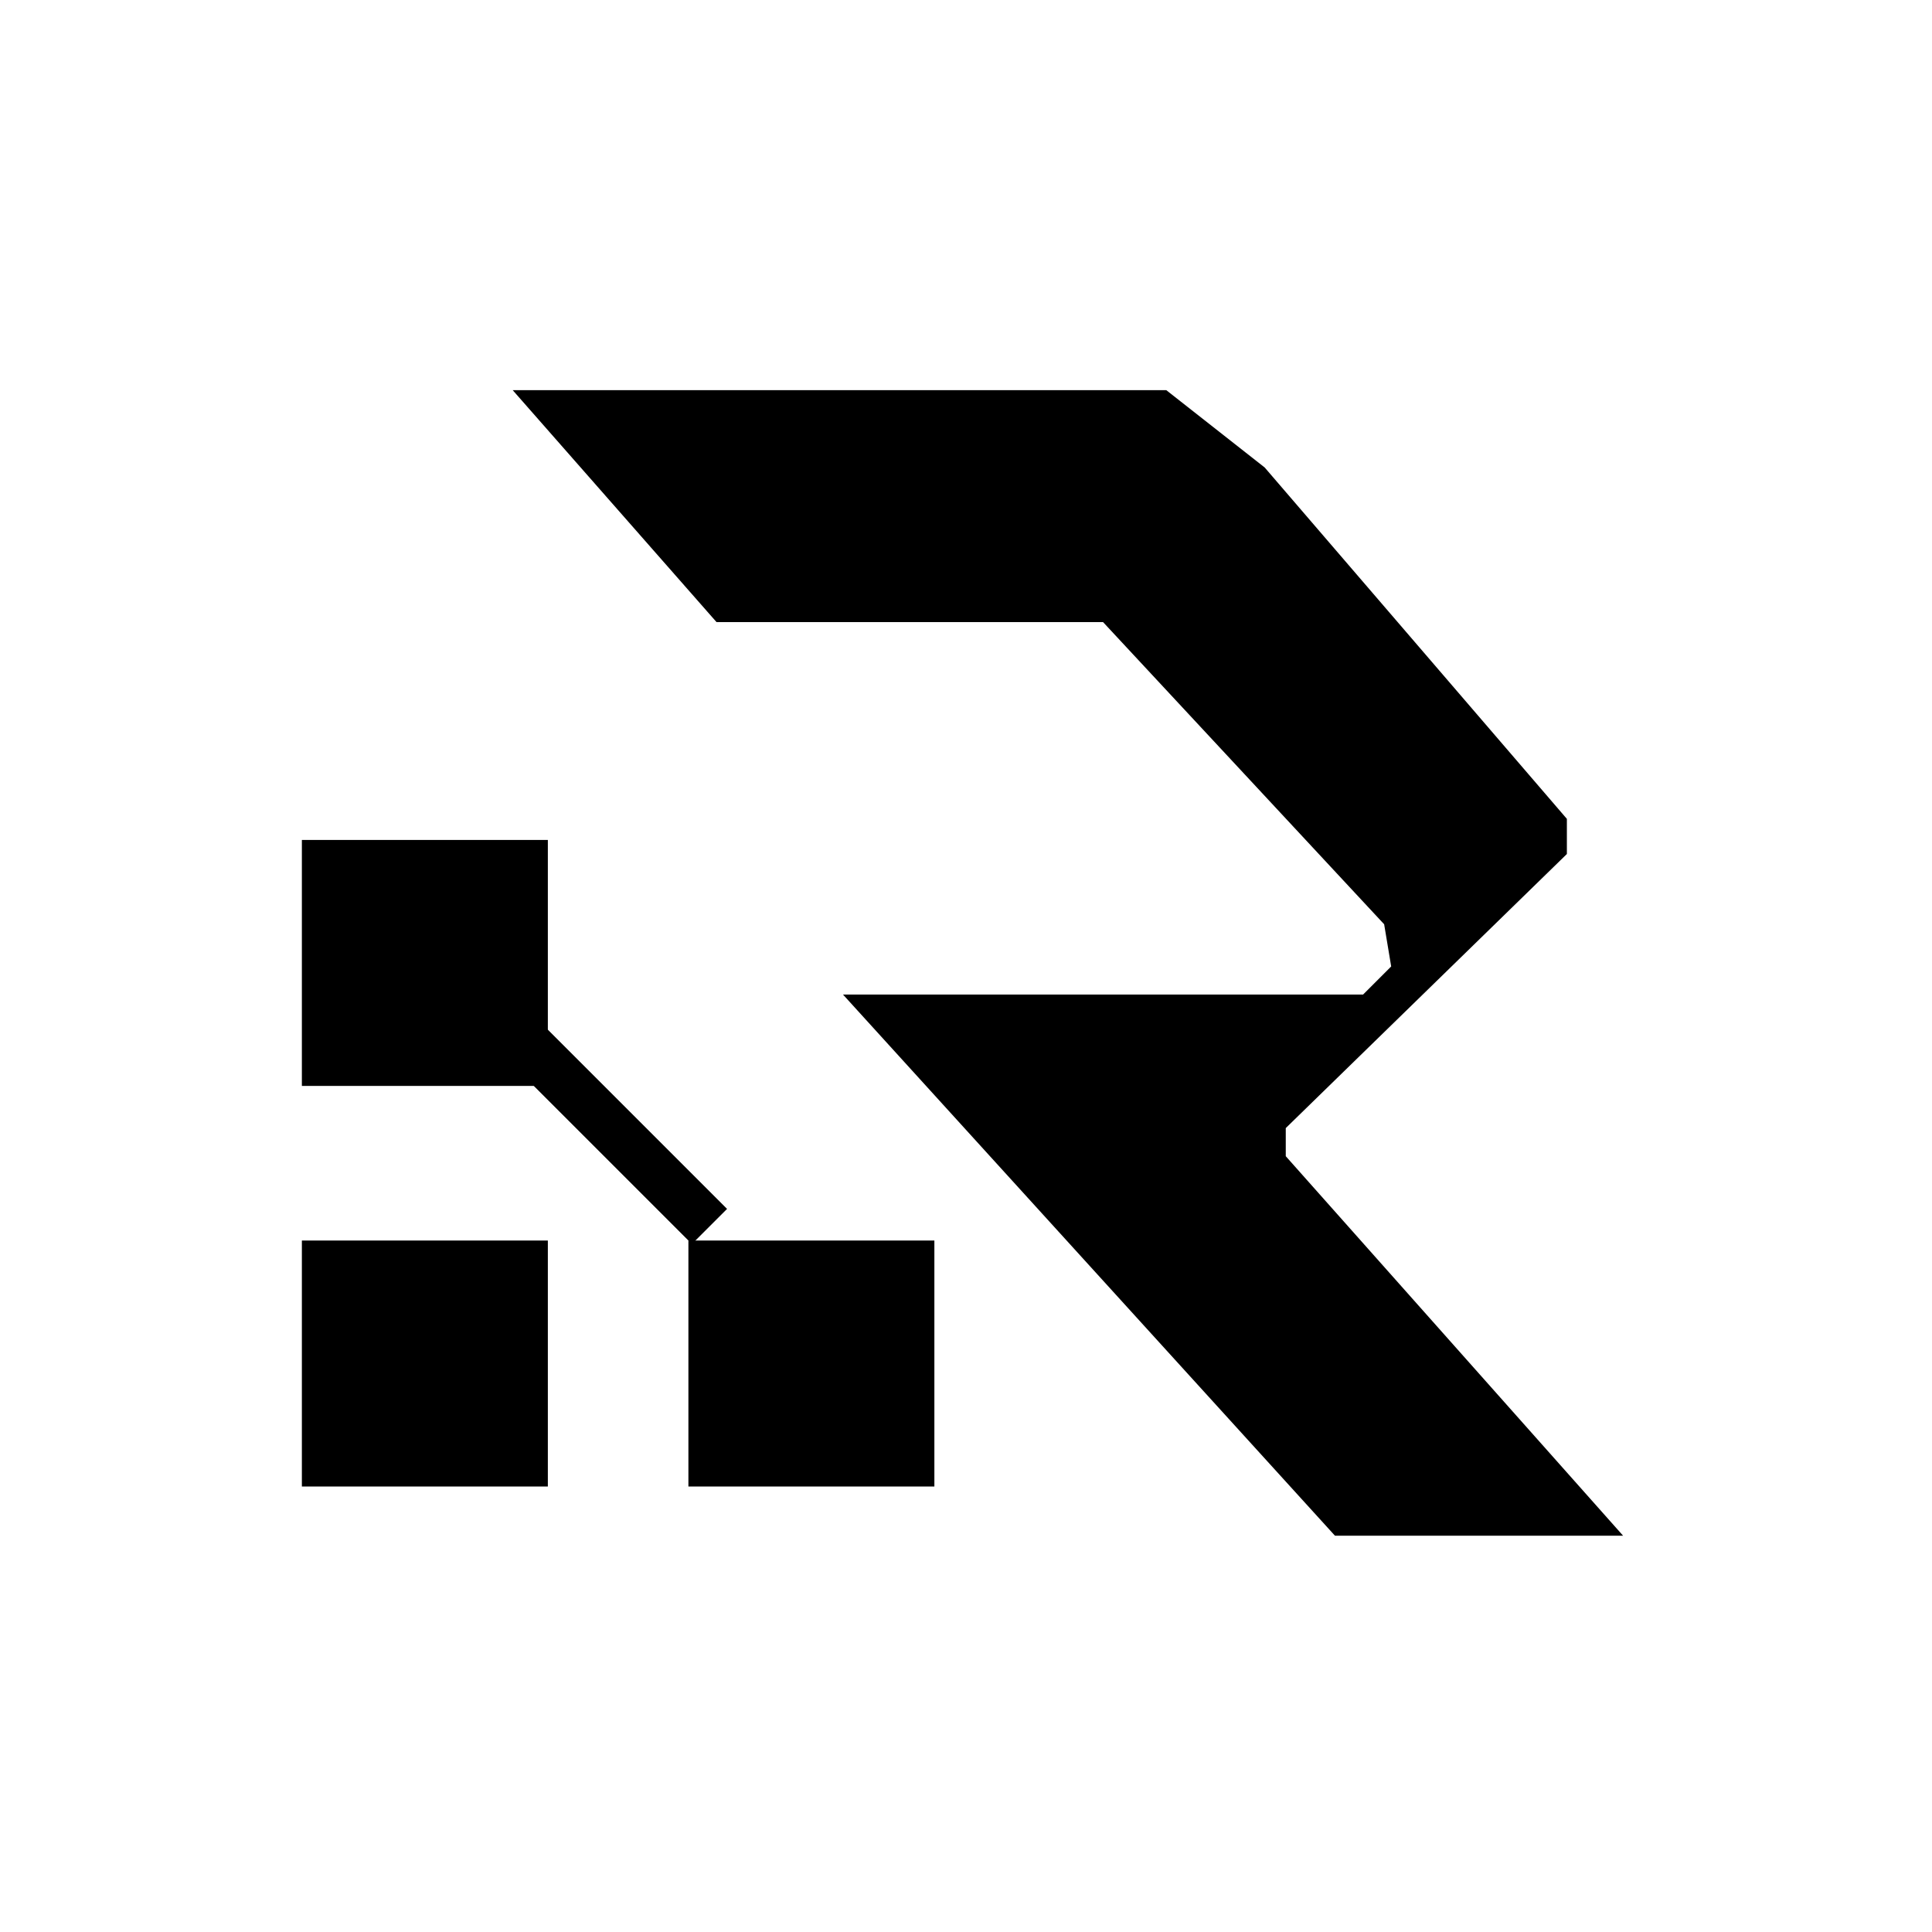
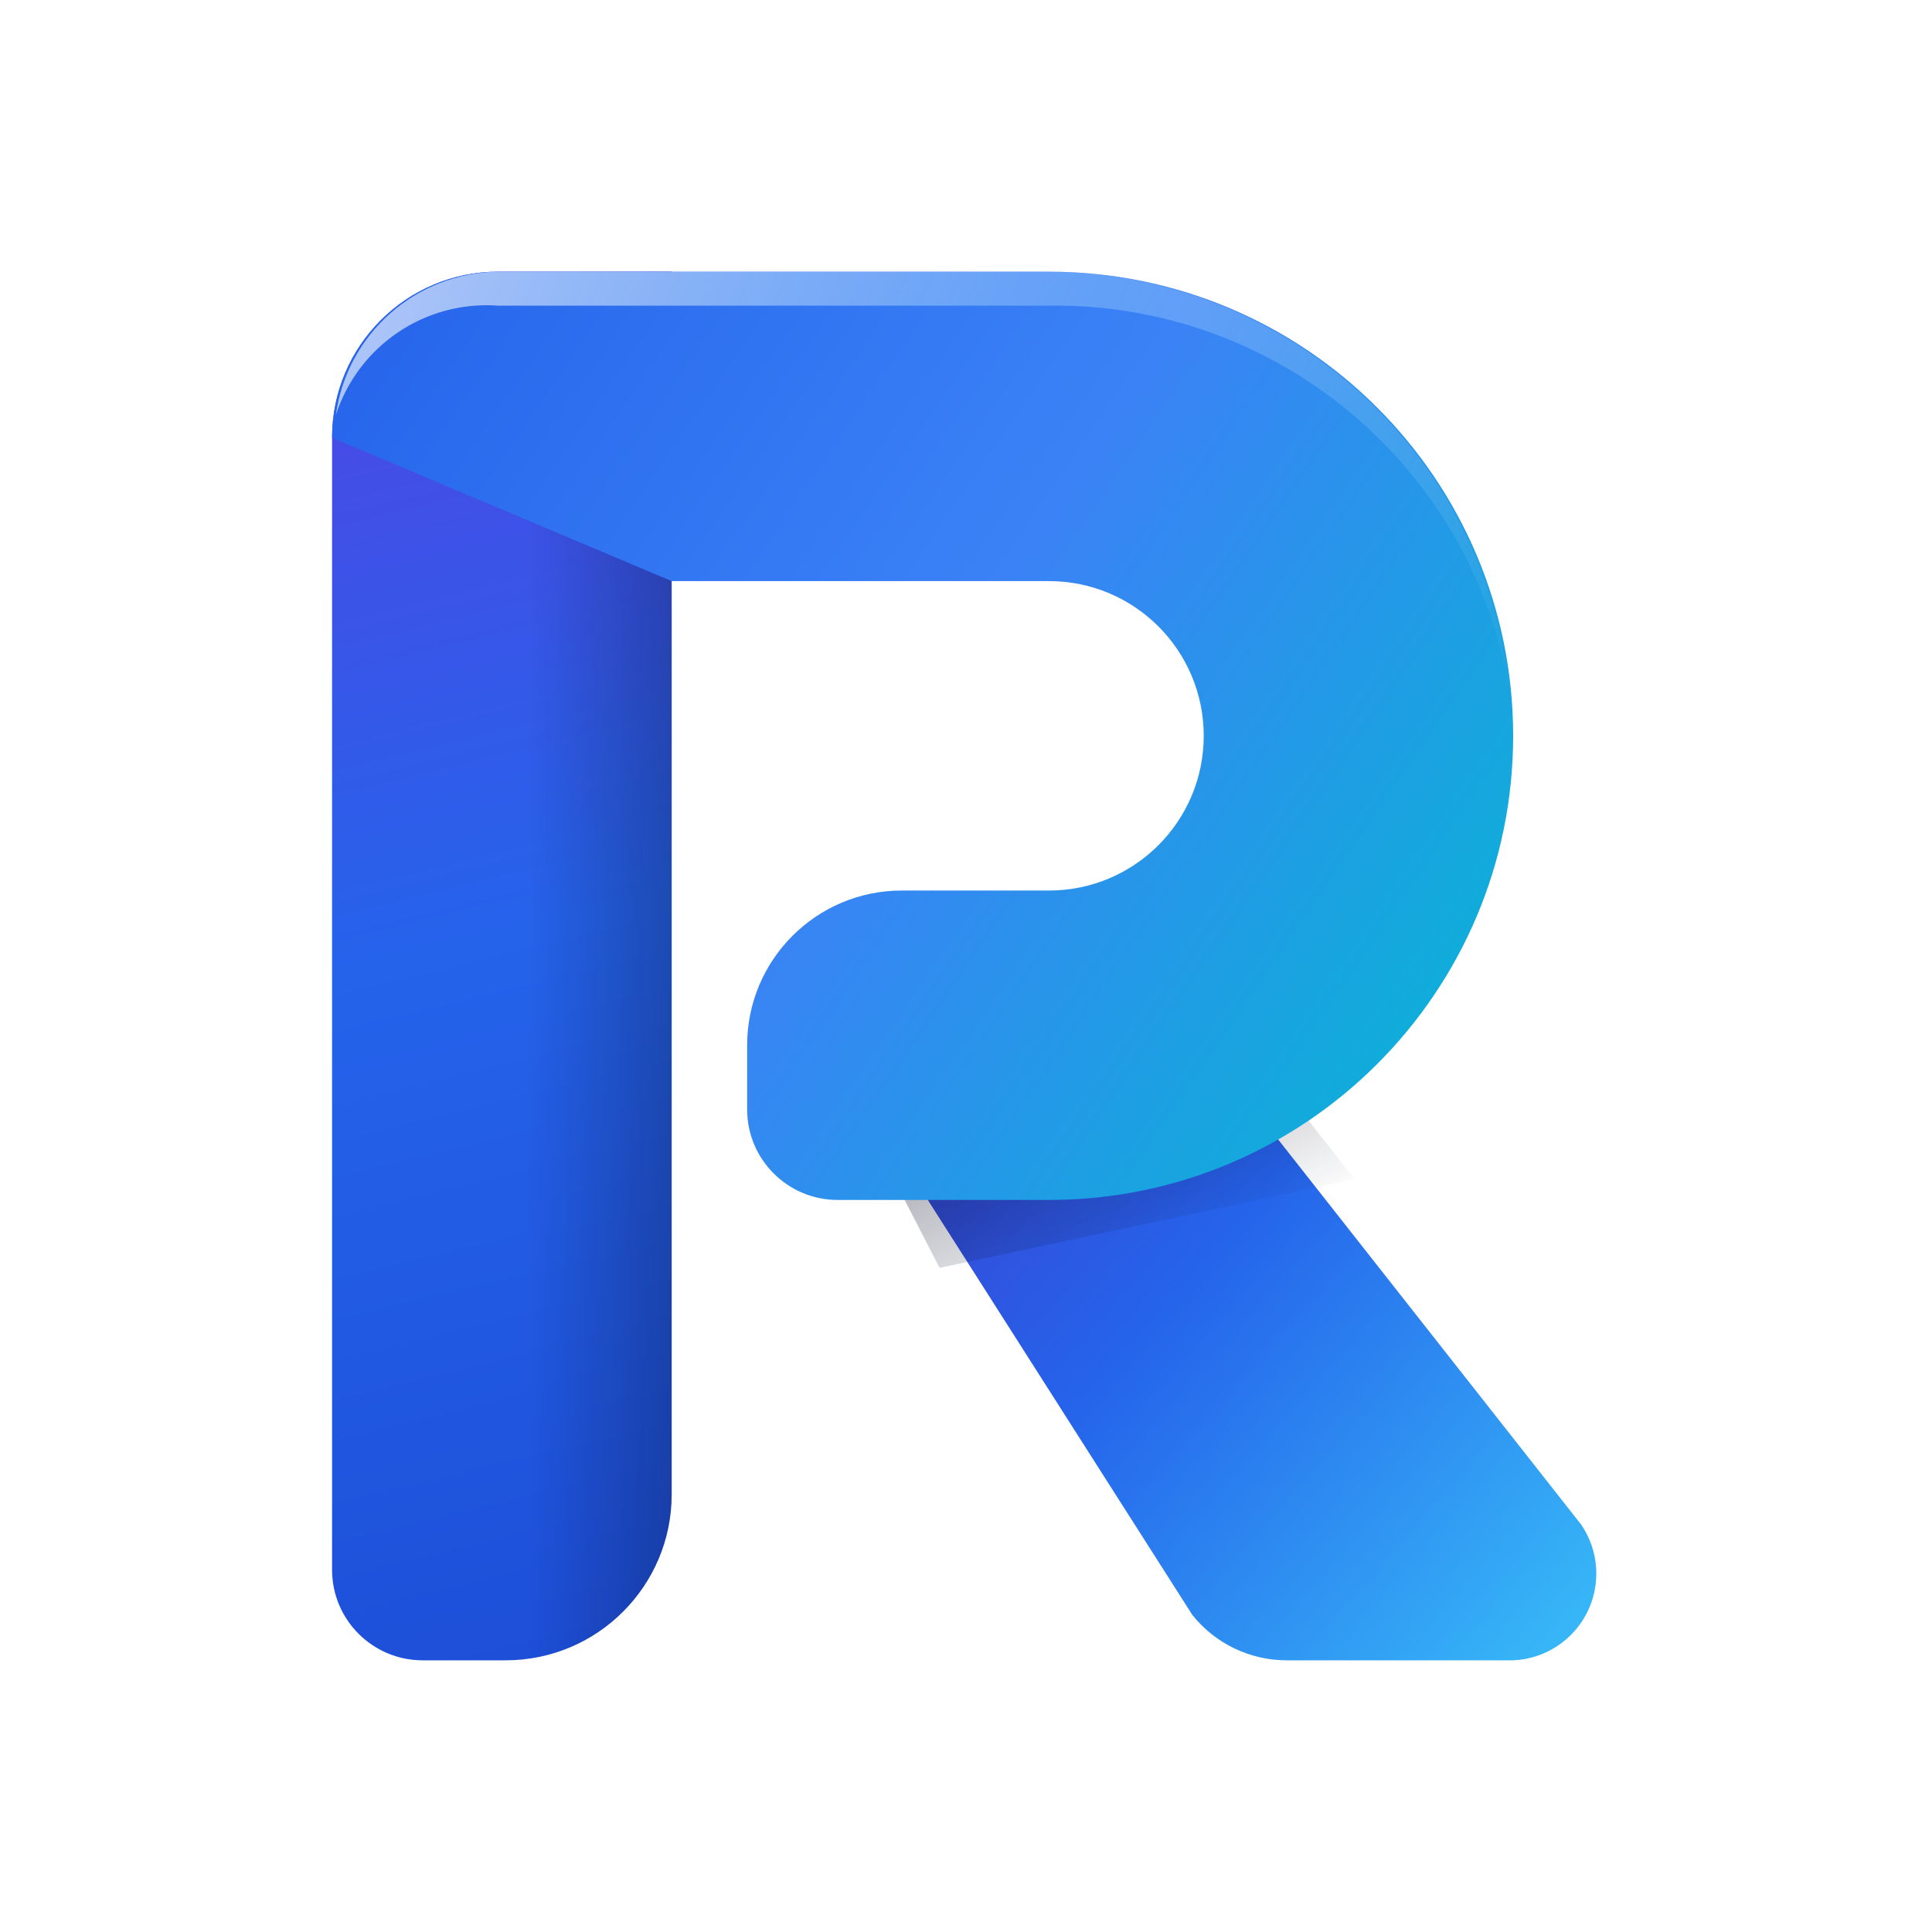
- <svg xmlns="http://www.w3.org/2000/svg" width="512" height="512" viewBox="0 0 512 512" role="img" aria-labelledby="title desc">
-   <g fill="#000" transform="translate(80 103.4) scale(1.862434) translate(-170 -173)">
-     <path d="M200 173H293L307 184L350 234V239L310 278V282L358 336H317L247 259H321L325 255L324 249L284 206H229L200 173Z" />
-     <rect x="170" y="237" width="35" height="35" />
-     <rect x="170" y="294" width="35" height="35" />
-     <rect x="225" y="294" width="35" height="35" />
-     <path d="M199.5 268.5L204.5 263.5L230.5 289.5L225.5 294.5Z" />
-   </g>
+ <svg xmlns="http://www.w3.org/2000/svg" width="4096" height="4096" viewBox="0 0 1024 1024" fill="none" role="img" aria-label="Revlet Logo Mark">
+   <defs>
+     <linearGradient id="rv-pillar" x1="176" y1="144" x2="356" y2="880" gradientUnits="userSpaceOnUse">
+       <stop offset="0%" stop-color="#4F46E5" />
+       <stop offset="48%" stop-color="#2563EB" />
+       <stop offset="100%" stop-color="#1D4ED8" />
+     </linearGradient>
+     <linearGradient id="rv-loop" x1="176" y1="144" x2="812" y2="580" gradientUnits="userSpaceOnUse">
+       <stop offset="0%" stop-color="#2563EB" />
+       <stop offset="50%" stop-color="#3B82F6" />
+       <stop offset="100%" stop-color="#06B6D4" />
+     </linearGradient>
+     <linearGradient id="rv-wing" x1="440" y1="520" x2="848" y2="880" gradientUnits="userSpaceOnUse">
+       <stop offset="0%" stop-color="#4338CA" />
+       <stop offset="45%" stop-color="#2563EB" />
+       <stop offset="100%" stop-color="#38BDF8" />
+     </linearGradient>
+     <linearGradient id="rv-crease" x1="520" y1="540" x2="590" y2="690" gradientUnits="userSpaceOnUse">
+       <stop offset="0%" stop-color="#060B26" stop-opacity="0.48" />
+       <stop offset="100%" stop-color="#060B26" stop-opacity="0" />
+     </linearGradient>
+     <linearGradient id="rv-bevel" x1="280" y1="310" x2="356" y2="310" gradientUnits="userSpaceOnUse">
+       <stop offset="0%" stop-color="#060B26" stop-opacity="0" />
+       <stop offset="100%" stop-color="#060B26" stop-opacity="0.28" />
+     </linearGradient>
+     <linearGradient id="rv-rim" x1="180" y1="144" x2="800" y2="420" gradientUnits="userSpaceOnUse">
+       <stop offset="0%" stop-color="#FFFFFF" stop-opacity="0.65" />
+       <stop offset="55%" stop-color="#BAE6FD" stop-opacity="0.32" />
+       <stop offset="100%" stop-color="#FFFFFF" stop-opacity="0" />
+     </linearGradient>
+   </defs>
+   <path d="       M 428 536       L 624 536       L 838 808       A 46 46 0 0 1 802 880       L 682 880       A 64 64 0 0 1 632 856       Z     " fill="url(#rv-wing)" />
+   <path d="       M 428 536       L 648 536       L 718 625       L 498 672       Z     " fill="url(#rv-crease)" />
+   <clipPath id="rv-pillar-clip">
+     <path d="         M 176 232         A 88 88 0 0 1 264 144         L 356 144         L 356 792         A 88 88 0 0 1 268 880         L 224 880         A 48 48 0 0 1 176 832         Z       " />
+   </clipPath>
+   <path d="       M 176 232       A 88 88 0 0 1 264 144       L 356 144       L 356 792       A 88 88 0 0 1 268 880       L 224 880       A 48 48 0 0 1 176 832       Z     " fill="url(#rv-pillar)" />
+   <rect x="276" y="144" width="80" height="736" fill="url(#rv-bevel)" clip-path="url(#rv-pillar-clip)" />
+   <path d="       M 176 232       A 88 88 0 0 1 264 144       L 556 144       A 246 246 0 0 1 802 390       A 246 246 0 0 1 556 636       L 444 636       A 48 48 0 0 1 396 588       L 396 554       A 82 82 0 0 1 478 472       L 556 472       A 82 82 0 0 0 638 390       A 82 82 0 0 0 556 308       L 356 308       L 176 232       Z     " fill="url(#rv-loop)" />
+   <path d="       M 178 220       A 88 88 0 0 1 264 144       L 556 144       A 246 246 0 0 1 800 366       A 244 244 0 0 0 556 162       L 264 162       A 84 84 0 0 0 178 220       Z     " fill="url(#rv-rim)" />
</svg>
